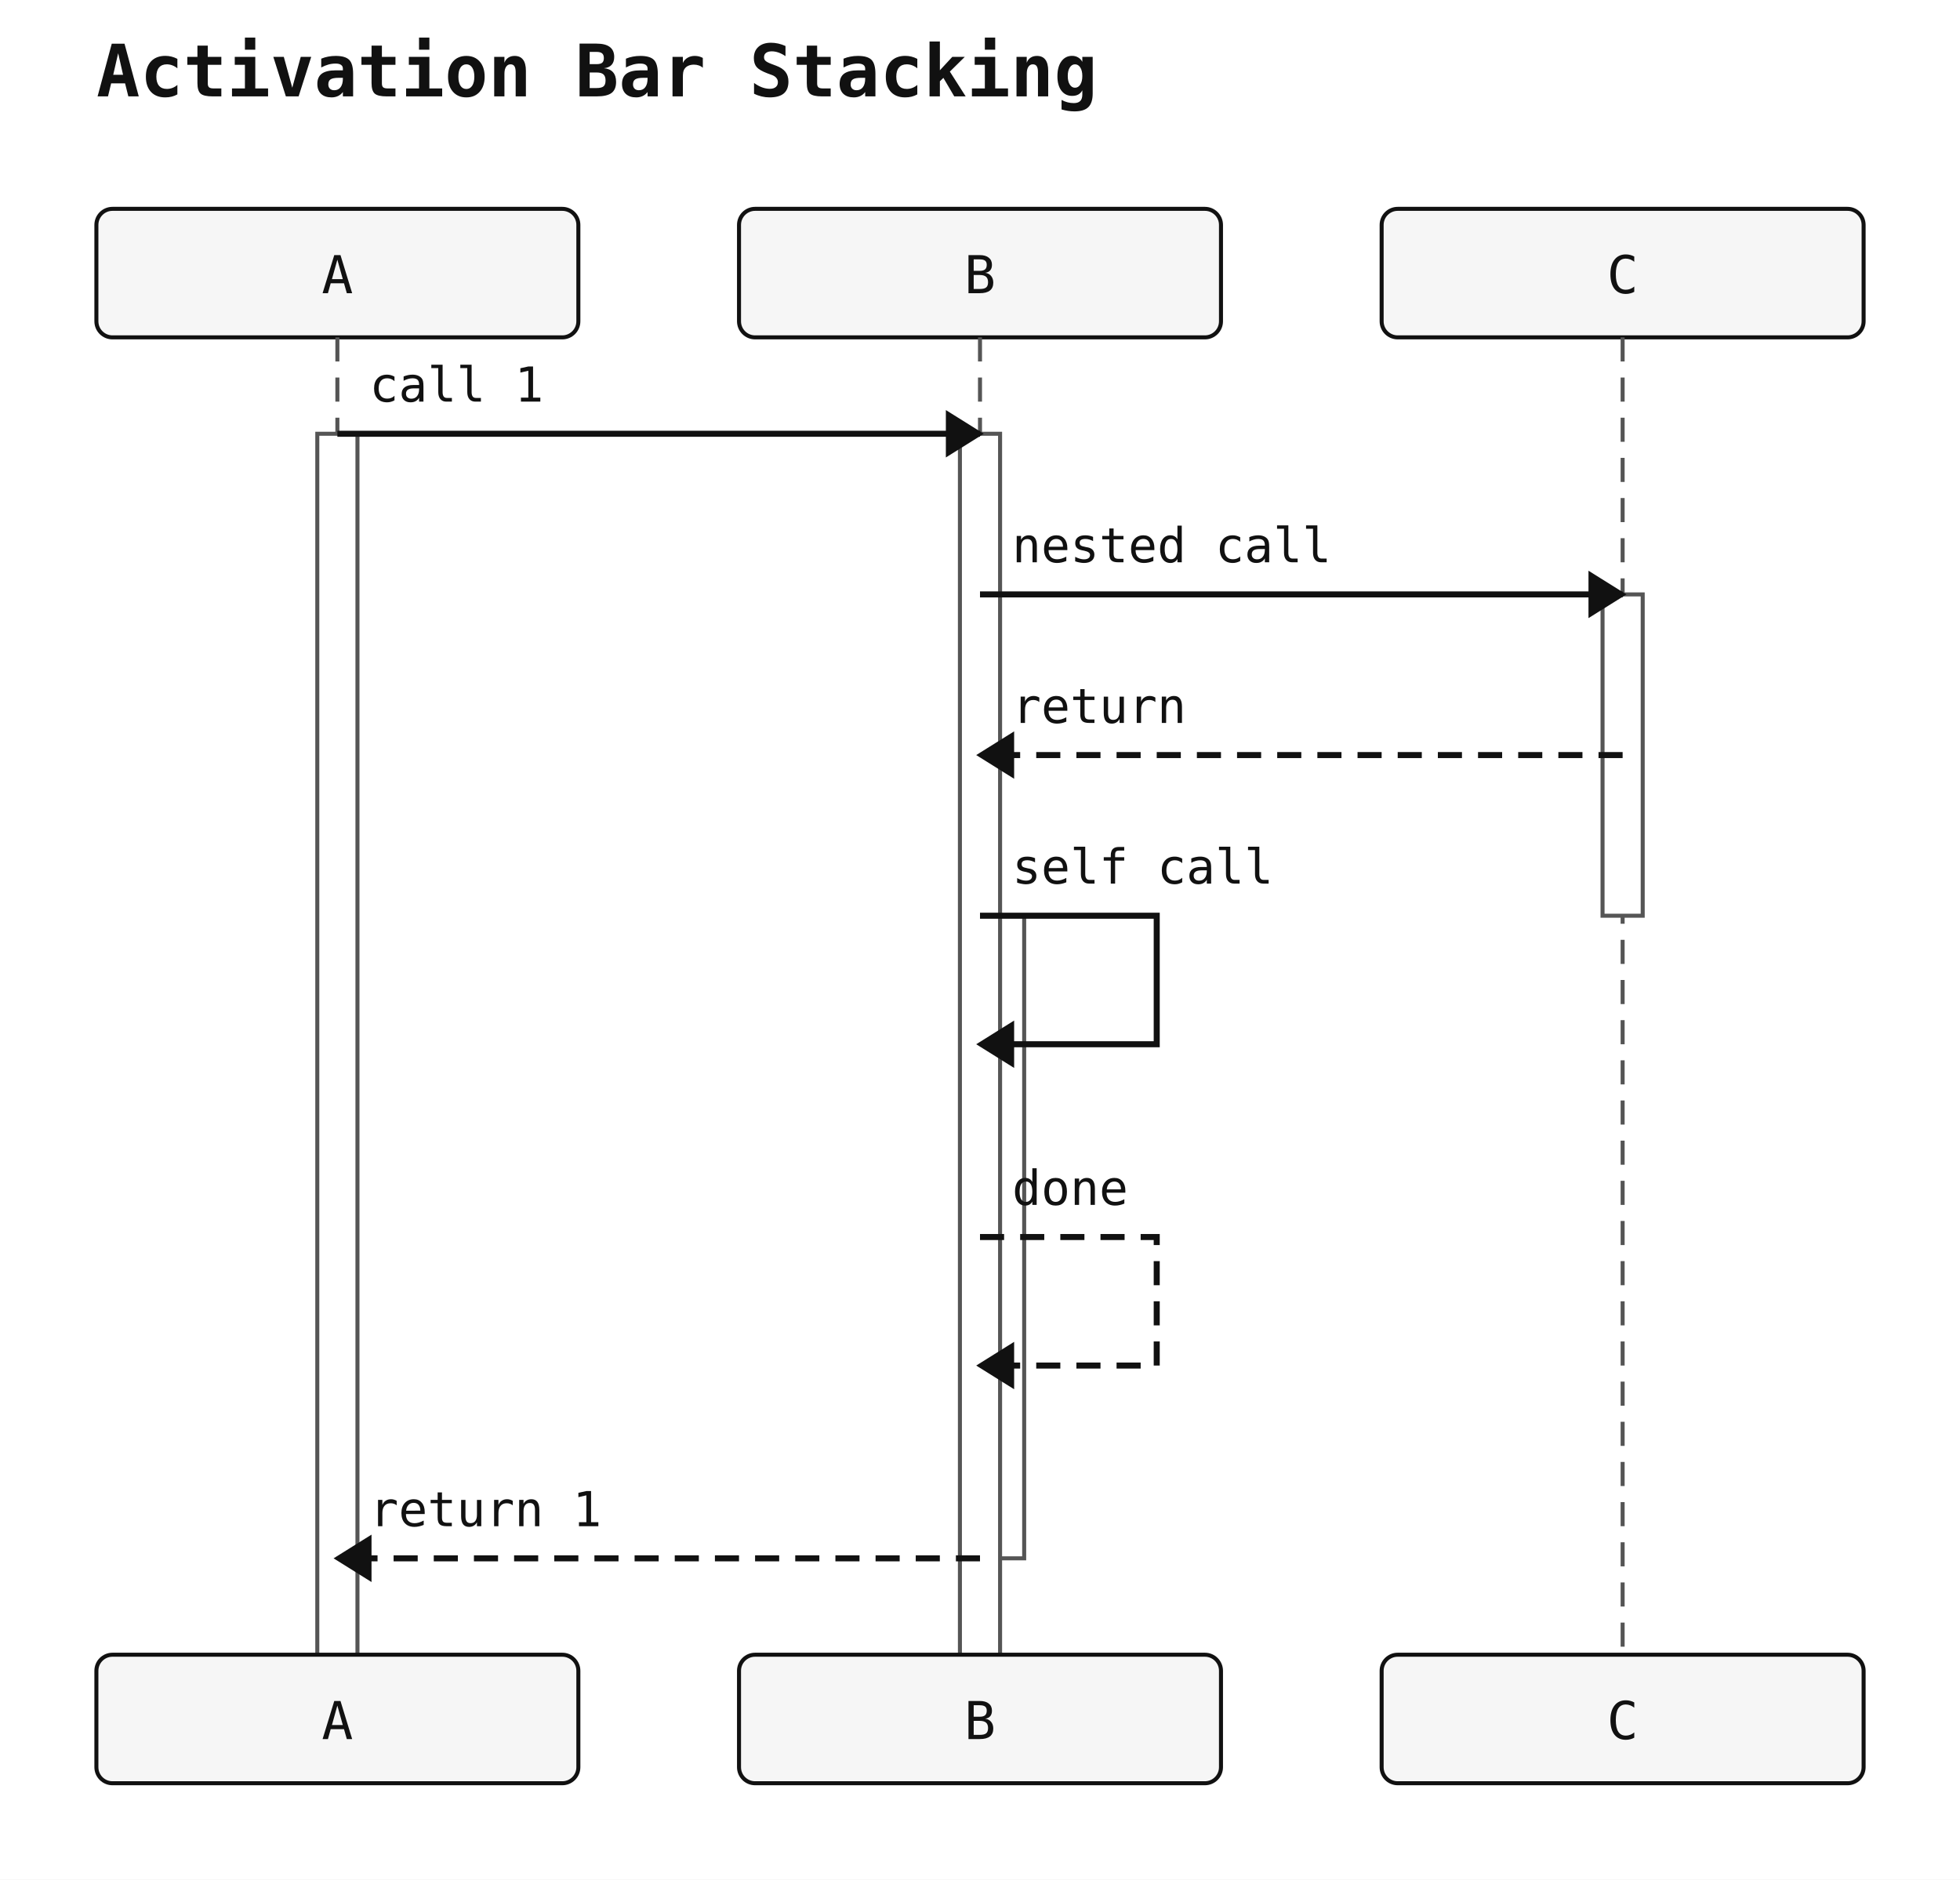
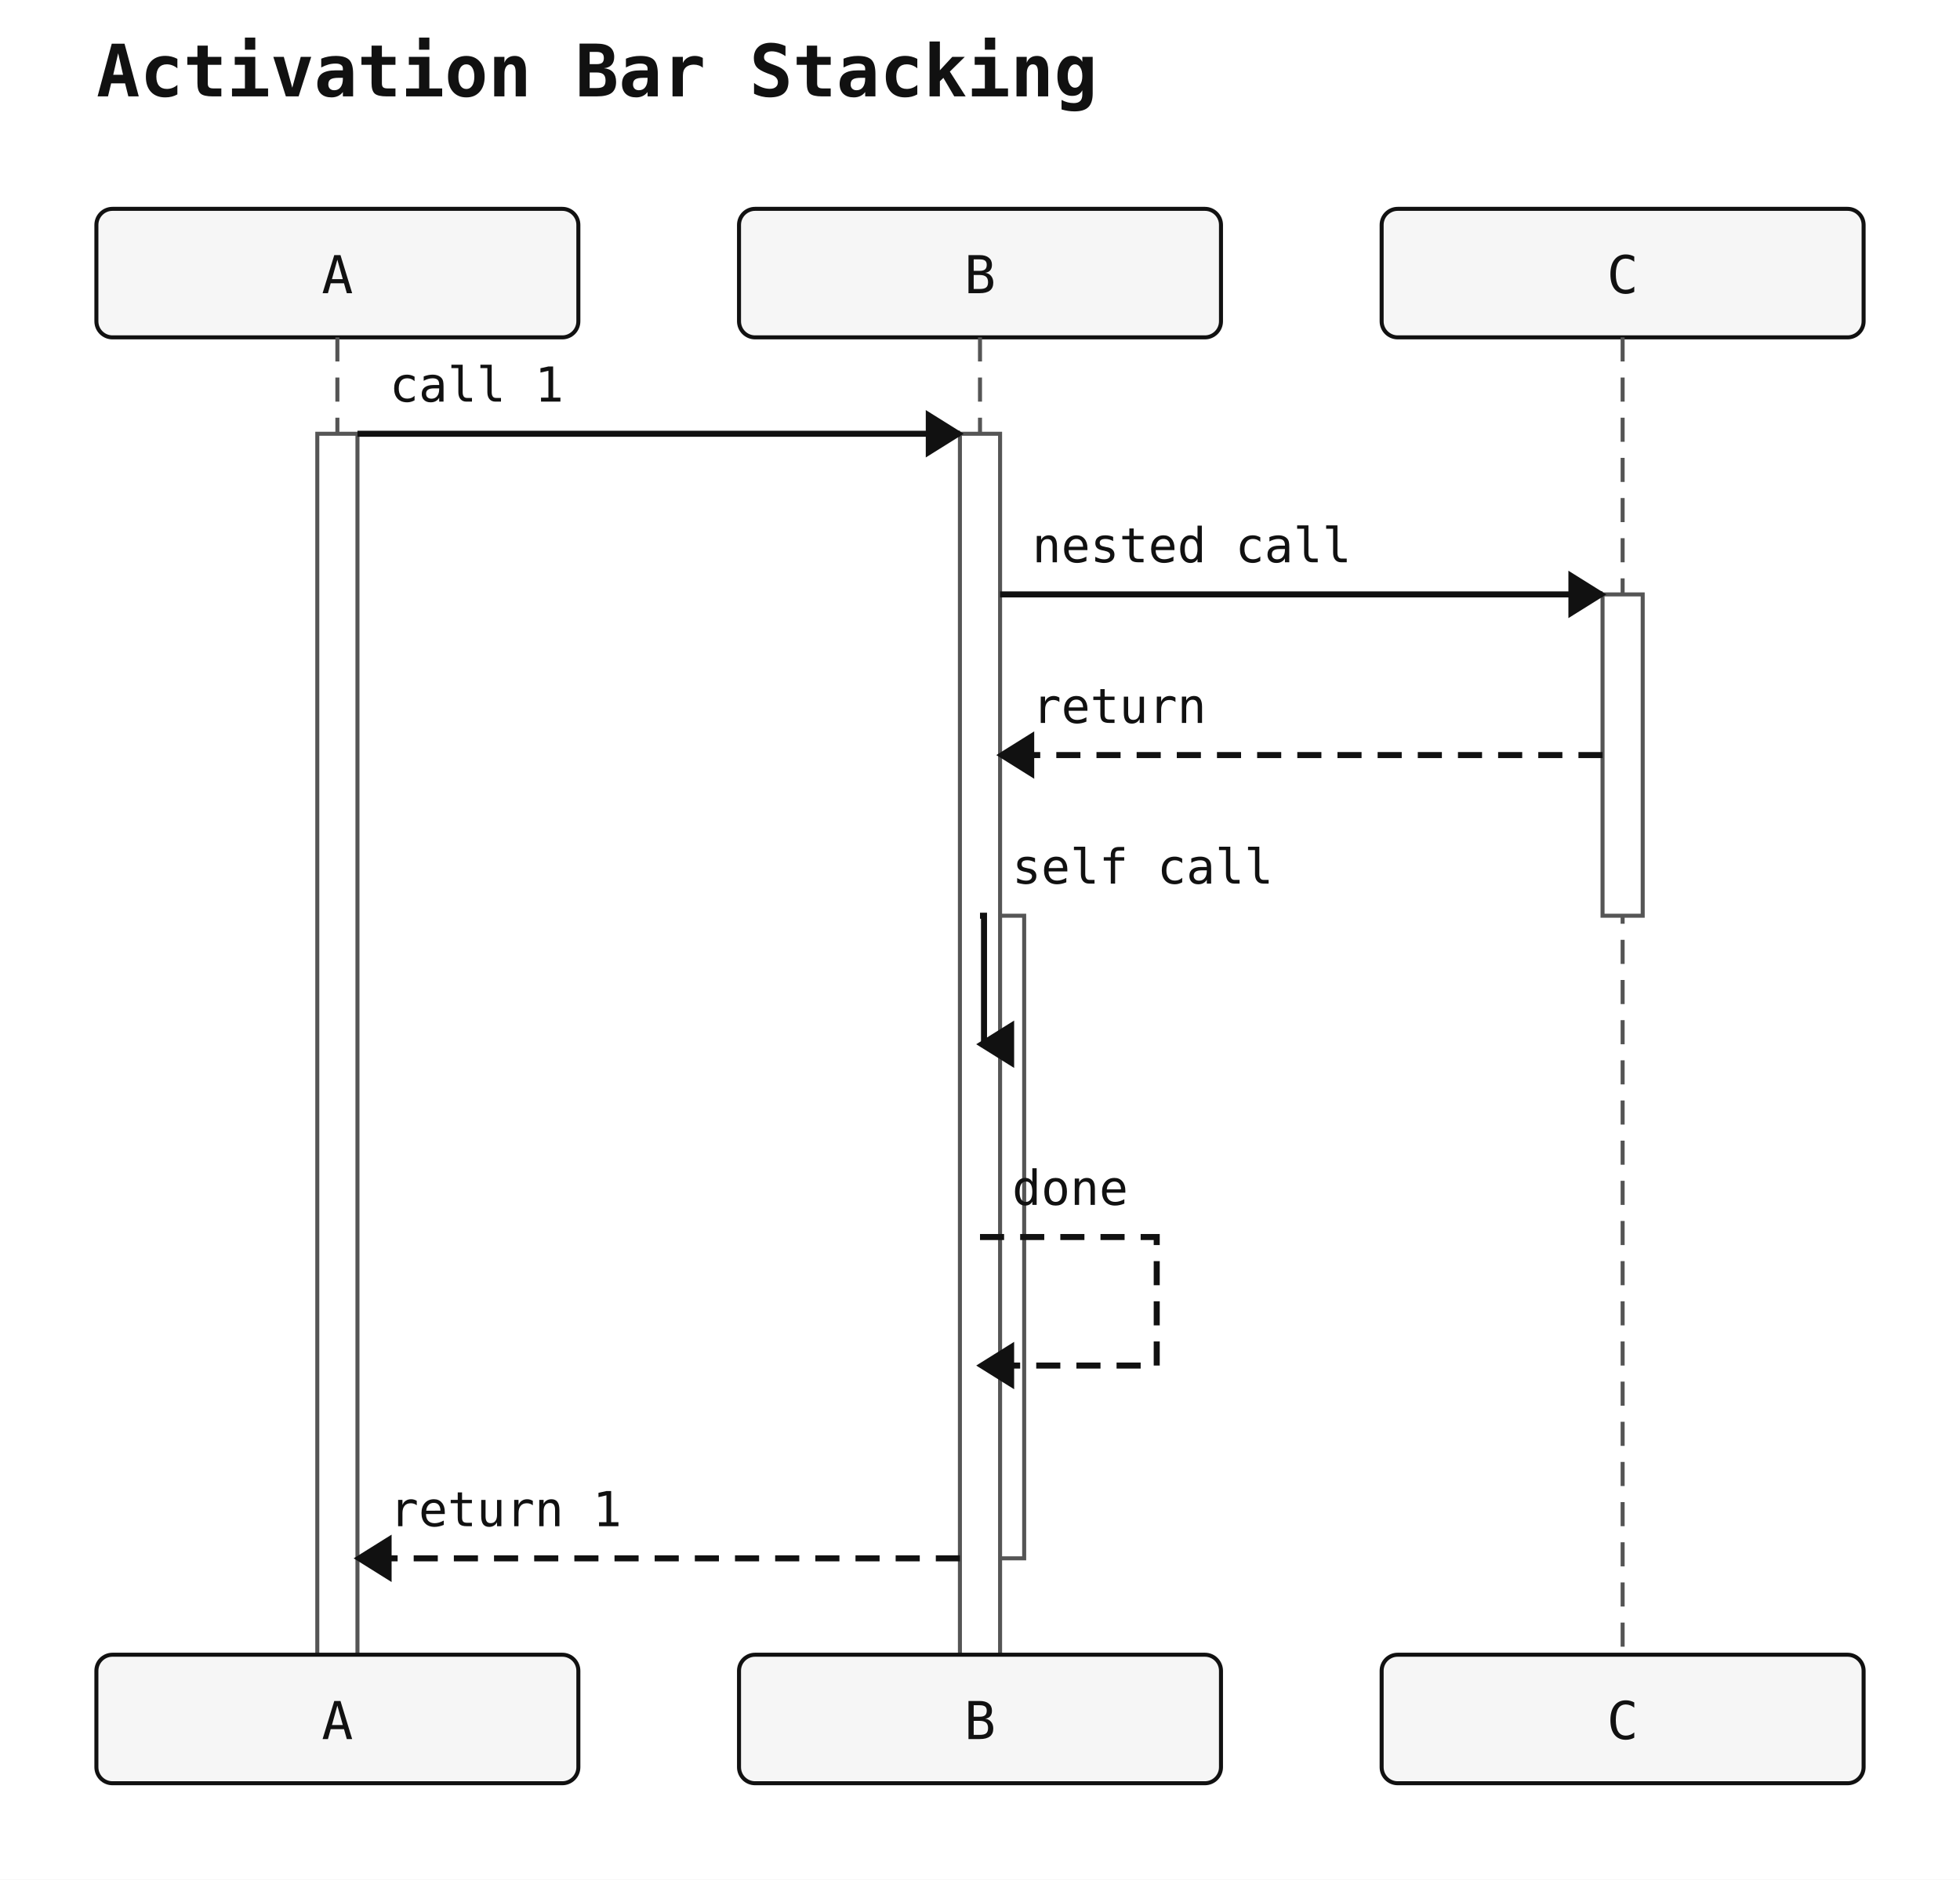
<svg xmlns="http://www.w3.org/2000/svg" width="488" height="468" viewBox="0 0 488 468">
  <rect width="100%" height="100%" fill="white" />
  <text x="24" y="24" font-family="monospace" font-size="18" font-weight="600" fill="#111">Activation Bar Stacking</text>
  <rect x="24" y="52" width="120" height="32" rx="4" ry="4" fill="#f6f6f6" stroke="#111" stroke-width="1" />
  <text x="84" y="73" text-anchor="middle" font-family="monospace" font-size="13" fill="#111111">A</text>
  <rect x="184" y="52" width="120" height="32" rx="4" ry="4" fill="#f6f6f6" stroke="#111" stroke-width="1" />
  <text x="244" y="73" text-anchor="middle" font-family="monospace" font-size="13" fill="#111111">B</text>
  <rect x="344" y="52" width="120" height="32" rx="4" ry="4" fill="#f6f6f6" stroke="#111" stroke-width="1" />
  <text x="404" y="73" text-anchor="middle" font-family="monospace" font-size="13" fill="#111111">C</text>
  <line x1="84" y1="84" x2="84" y2="412" stroke="#555" stroke-width="1" stroke-dasharray="6 4" />
  <line x1="244" y1="84" x2="244" y2="412" stroke="#555" stroke-width="1" stroke-dasharray="6 4" />
  <line x1="404" y1="84" x2="404" y2="412" stroke="#555" stroke-width="1" stroke-dasharray="6 4" />
  <rect class="sequence-activation" data-participant="C" x="399" y="148" width="10" height="80" fill="#ffffff" stroke="#555" stroke-width="1" />
  <rect class="sequence-activation" data-participant="B" x="245" y="228" width="10" height="160" fill="#ffffff" stroke="#555" stroke-width="1" />
  <rect class="sequence-activation" data-participant="B" x="239" y="108" width="10" height="320" fill="#ffffff" stroke="#555" stroke-width="1" />
  <rect class="sequence-activation" data-participant="A" x="79" y="108" width="10" height="320" fill="#ffffff" stroke="#555" stroke-width="1" />
-   <line x1="84" y1="108" x2="244" y2="108" stroke="#111" stroke-width="1.5" />
-   <polygon points="244,108 236,103 236,113" fill="#111" stroke="#111" stroke-width="1" />
-   <text x="92" y="100" text-anchor="start" font-family="monospace" font-size="12" fill="#111">call 1</text>
-   <line x1="244" y1="148" x2="404" y2="148" stroke="#111" stroke-width="1.5" />
-   <polygon points="404,148 396,143 396,153" fill="#111" stroke="#111" stroke-width="1" />
-   <text x="252" y="140" text-anchor="start" font-family="monospace" font-size="12" fill="#111">nested call</text>
-   <line x1="404" y1="188" x2="244" y2="188" stroke="#111" stroke-width="1.5" stroke-dasharray="6 4" />
-   <polygon points="244,188 252,183 252,193" fill="#111" stroke="#111" stroke-width="1" />
-   <text x="252" y="180" text-anchor="start" font-family="monospace" font-size="12" fill="#111">return</text>
-   <path d="M 244 228 L 288 228 L 288 260 L 252 260" fill="none" stroke="#111" stroke-width="1.5" />
+   <line x1="89" y1="108" x2="239" y2="108" stroke="#111" stroke-width="1.5" />
+   <polygon points="239,108 231,103 231,113" fill="#111" stroke="#111" stroke-width="1" />
+   <text x="97" y="100" text-anchor="start" font-family="monospace" font-size="12" fill="#111">call 1</text>
+   <line x1="249" y1="148" x2="399" y2="148" stroke="#111" stroke-width="1.5" />
+   <polygon points="399,148 391,143 391,153" fill="#111" stroke="#111" stroke-width="1" />
+   <text x="257" y="140" text-anchor="start" font-family="monospace" font-size="12" fill="#111">nested call</text>
+   <line x1="399" y1="188" x2="249" y2="188" stroke="#111" stroke-width="1.5" stroke-dasharray="6 4" />
+   <polygon points="249,188 257,183 257,193" fill="#111" stroke="#111" stroke-width="1" />
+   <text x="257" y="180" text-anchor="start" font-family="monospace" font-size="12" fill="#111">return</text>
+   <path d="M 244 228 L 245 228 L 245 260 L 252 260" fill="none" stroke="#111" stroke-width="1.5" />
  <polygon points="244,260 252,255 252,265" fill="#111" stroke="#111" stroke-width="1" />
  <text x="252" y="220" text-anchor="start" font-family="monospace" font-size="12" fill="#111">self call</text>
  <path d="M 244 308 L 288 308 L 288 340 L 252 340" fill="none" stroke="#111" stroke-width="1.5" stroke-dasharray="6 4" />
  <polygon points="244,340 252,335 252,345" fill="#111" stroke="#111" stroke-width="1" />
  <text x="252" y="300" text-anchor="start" font-family="monospace" font-size="12" fill="#111">done</text>
-   <line x1="244" y1="388" x2="84" y2="388" stroke="#111" stroke-width="1.5" stroke-dasharray="6 4" />
-   <polygon points="84,388 92,383 92,393" fill="#111" stroke="#111" stroke-width="1" />
-   <text x="92" y="380" text-anchor="start" font-family="monospace" font-size="12" fill="#111">return 1</text>
+   <line x1="239" y1="388" x2="89" y2="388" stroke="#111" stroke-width="1.5" stroke-dasharray="6 4" />
+   <polygon points="89,388 97,383 97,393" fill="#111" stroke="#111" stroke-width="1" />
+   <text x="97" y="380" text-anchor="start" font-family="monospace" font-size="12" fill="#111">return 1</text>
  <rect x="24" y="412" width="120" height="32" rx="4" ry="4" fill="#f6f6f6" stroke="#111" stroke-width="1" />
  <text x="84" y="433" text-anchor="middle" font-family="monospace" font-size="13" fill="#111111">A</text>
  <rect x="184" y="412" width="120" height="32" rx="4" ry="4" fill="#f6f6f6" stroke="#111" stroke-width="1" />
  <text x="244" y="433" text-anchor="middle" font-family="monospace" font-size="13" fill="#111111">B</text>
  <rect x="344" y="412" width="120" height="32" rx="4" ry="4" fill="#f6f6f6" stroke="#111" stroke-width="1" />
  <text x="404" y="433" text-anchor="middle" font-family="monospace" font-size="13" fill="#111111">C</text>
</svg>
